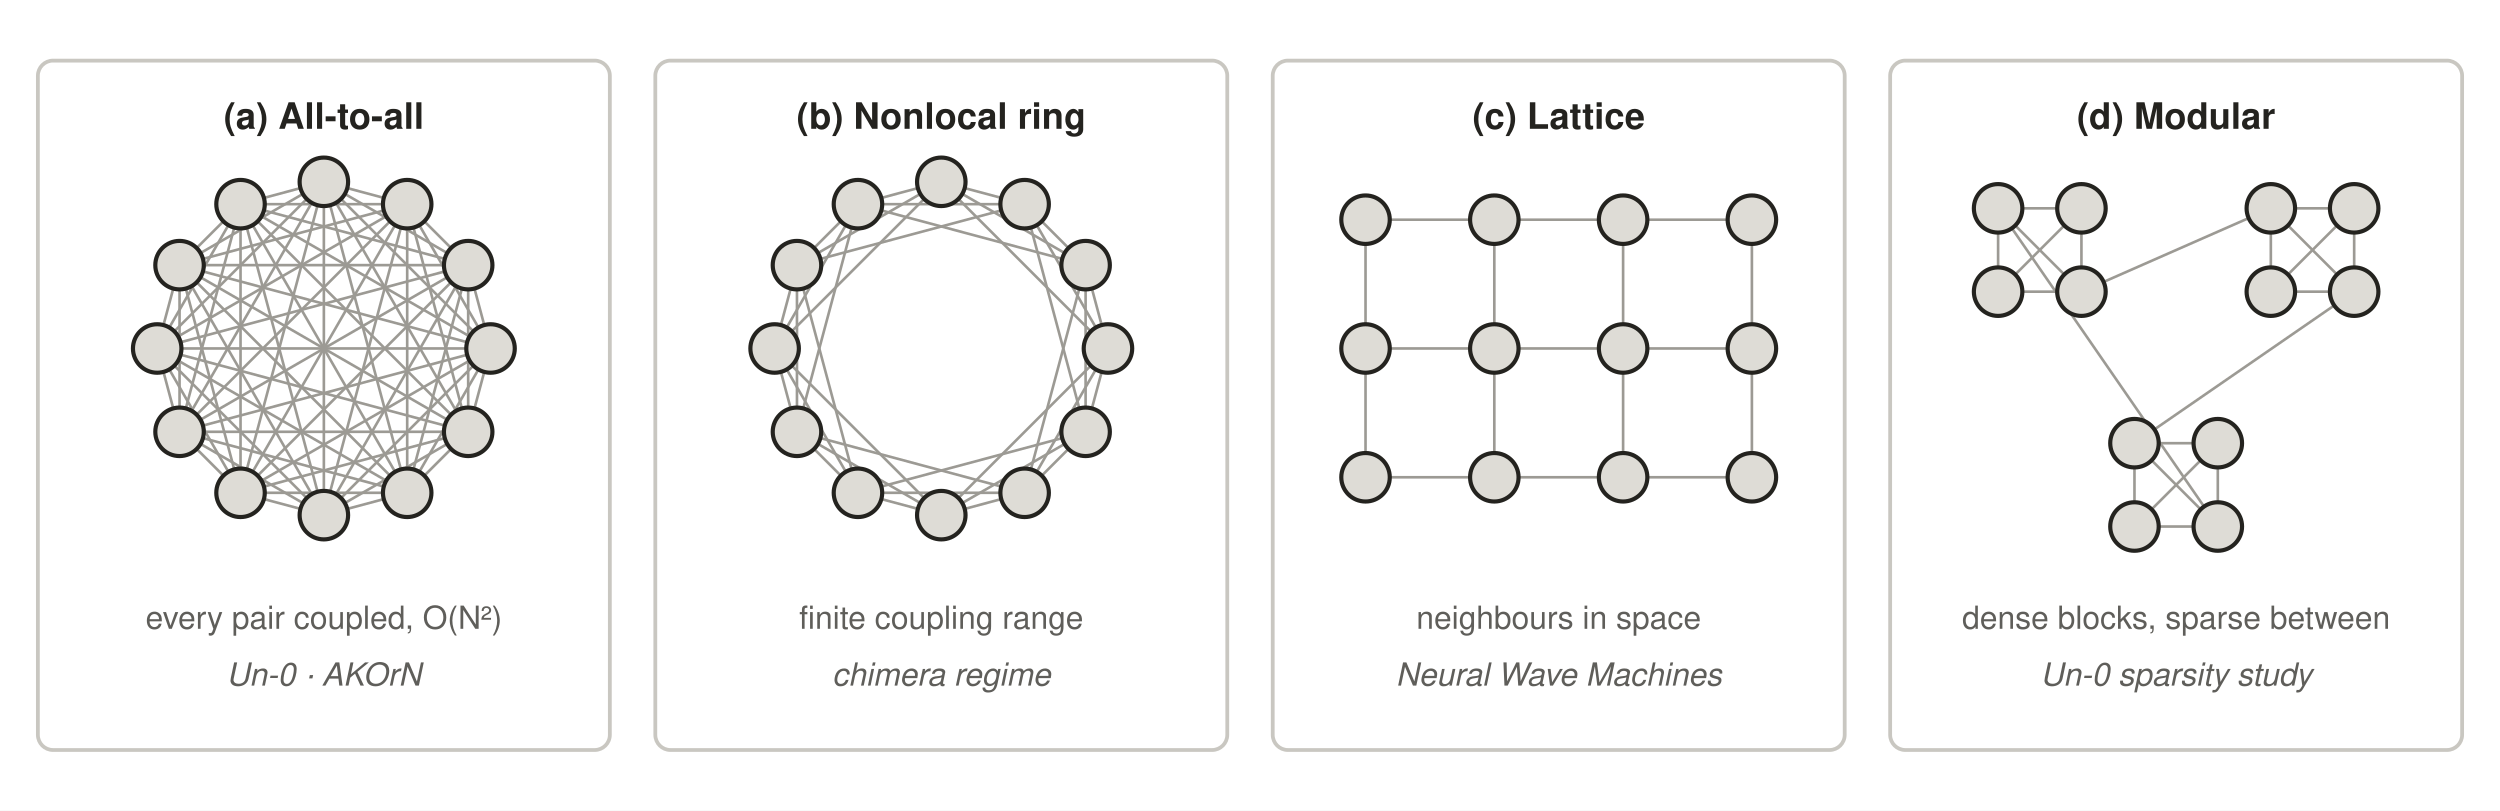
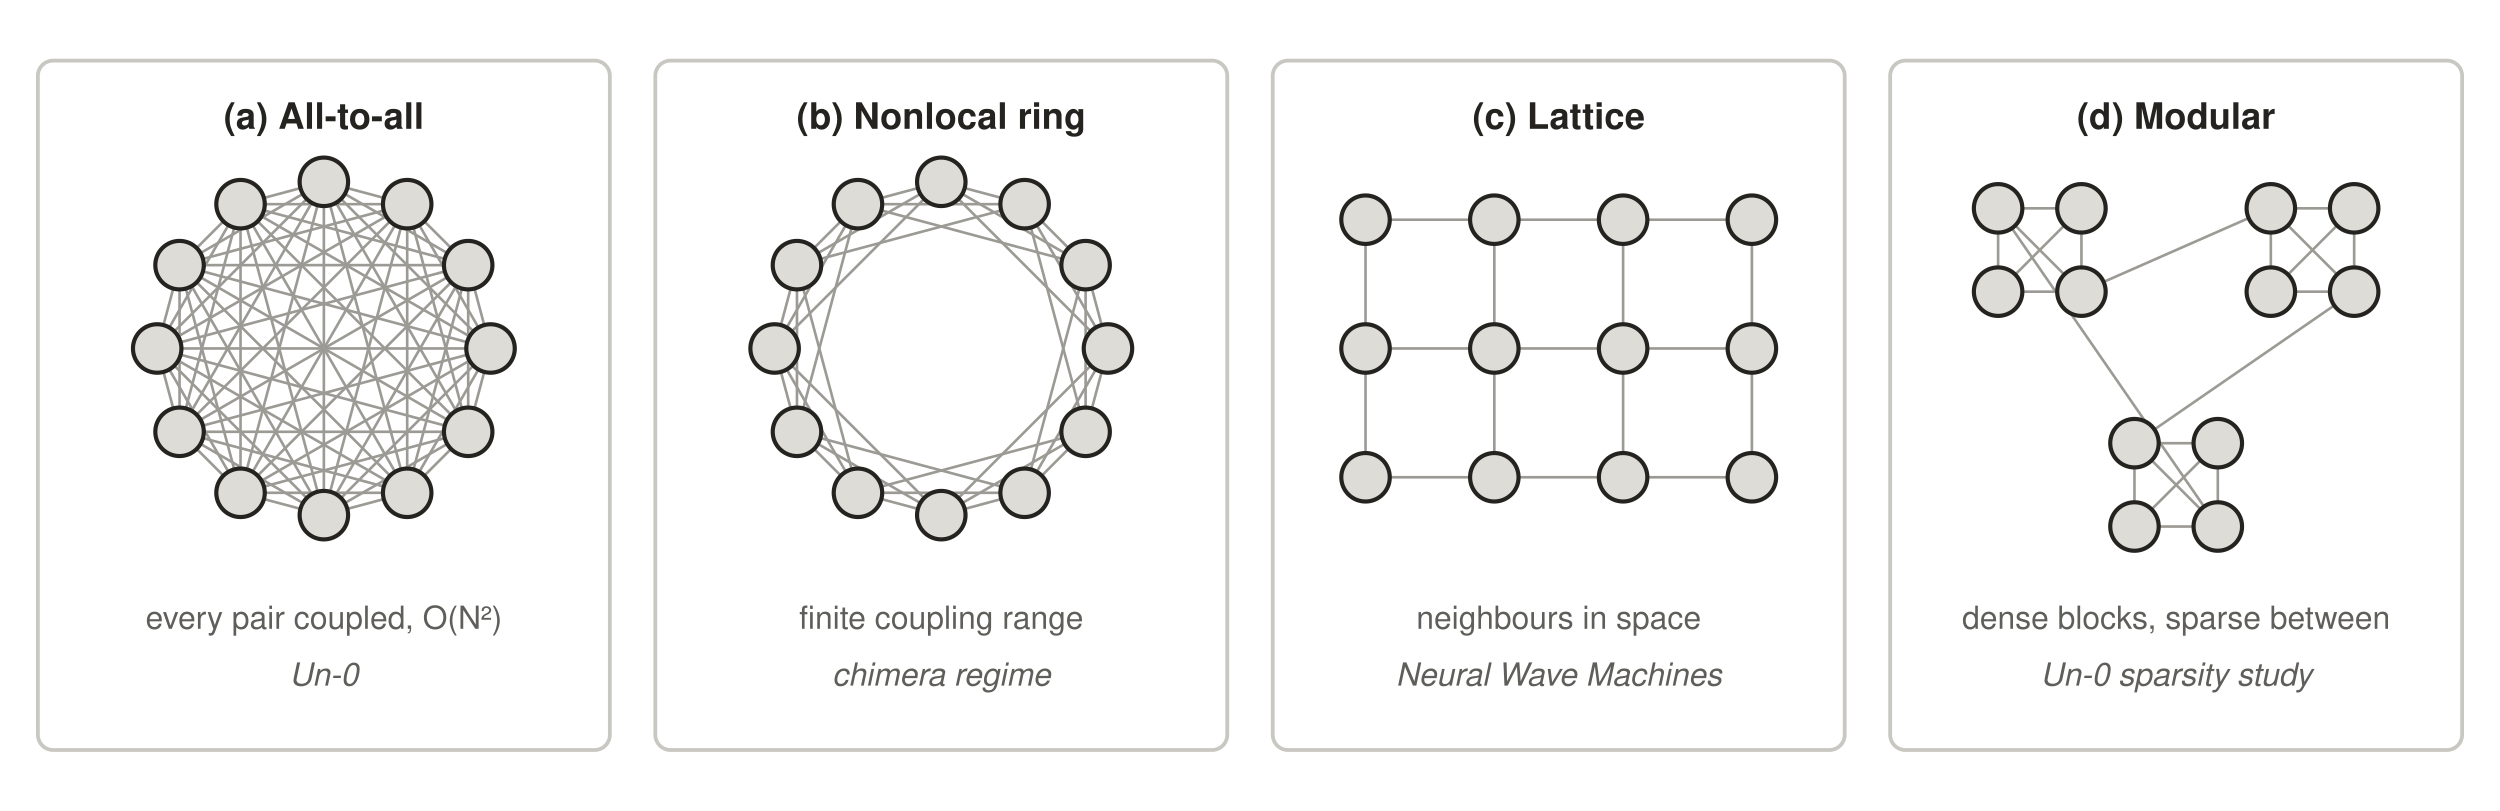
<svg xmlns="http://www.w3.org/2000/svg" width="660" height="214" viewBox="0 0 660 214" font-family="Helvetica, Arial, sans-serif">
  <rect width="660" height="214" fill="#FFFFFF" />
  <rect x="10.0" y="16" width="151.0" height="182" rx="4" fill="#FFFFFF" stroke="#C9C7C1" stroke-width="1" />
  <text x="85.5" y="34" text-anchor="middle" font-size="9.6" fill="#24231F" font-weight="bold" font-style="normal">(a) All-to-all</text>
  <line x1="85.5" y1="48.0" x2="107.5" y2="53.9" stroke="#9C9A94" stroke-width="0.7" stroke-linecap="round" />
  <line x1="85.5" y1="48.0" x2="123.6" y2="70.0" stroke="#9C9A94" stroke-width="0.7" stroke-linecap="round" />
  <line x1="85.5" y1="48.0" x2="129.5" y2="92.0" stroke="#9C9A94" stroke-width="0.7" stroke-linecap="round" />
  <line x1="85.5" y1="48.0" x2="123.6" y2="114.0" stroke="#9C9A94" stroke-width="0.7" stroke-linecap="round" />
  <line x1="85.5" y1="48.0" x2="107.5" y2="130.1" stroke="#9C9A94" stroke-width="0.7" stroke-linecap="round" />
  <line x1="85.5" y1="48.0" x2="85.5" y2="136.0" stroke="#9C9A94" stroke-width="0.7" stroke-linecap="round" />
  <line x1="85.5" y1="48.0" x2="63.5" y2="130.1" stroke="#9C9A94" stroke-width="0.7" stroke-linecap="round" />
  <line x1="85.5" y1="48.0" x2="47.4" y2="114.0" stroke="#9C9A94" stroke-width="0.7" stroke-linecap="round" />
  <line x1="85.5" y1="48.0" x2="41.5" y2="92.0" stroke="#9C9A94" stroke-width="0.7" stroke-linecap="round" />
  <line x1="85.5" y1="48.0" x2="47.4" y2="70.0" stroke="#9C9A94" stroke-width="0.7" stroke-linecap="round" />
  <line x1="85.5" y1="48.0" x2="63.5" y2="53.9" stroke="#9C9A94" stroke-width="0.7" stroke-linecap="round" />
  <line x1="107.5" y1="53.9" x2="123.6" y2="70.0" stroke="#9C9A94" stroke-width="0.7" stroke-linecap="round" />
  <line x1="107.5" y1="53.9" x2="129.5" y2="92.0" stroke="#9C9A94" stroke-width="0.7" stroke-linecap="round" />
  <line x1="107.5" y1="53.9" x2="123.6" y2="114.0" stroke="#9C9A94" stroke-width="0.7" stroke-linecap="round" />
  <line x1="107.5" y1="53.9" x2="107.5" y2="130.1" stroke="#9C9A94" stroke-width="0.7" stroke-linecap="round" />
  <line x1="107.5" y1="53.9" x2="85.5" y2="136.0" stroke="#9C9A94" stroke-width="0.7" stroke-linecap="round" />
  <line x1="107.5" y1="53.9" x2="63.5" y2="130.1" stroke="#9C9A94" stroke-width="0.7" stroke-linecap="round" />
  <line x1="107.5" y1="53.9" x2="47.4" y2="114.0" stroke="#9C9A94" stroke-width="0.7" stroke-linecap="round" />
  <line x1="107.5" y1="53.9" x2="41.5" y2="92.0" stroke="#9C9A94" stroke-width="0.7" stroke-linecap="round" />
  <line x1="107.5" y1="53.9" x2="47.4" y2="70.0" stroke="#9C9A94" stroke-width="0.7" stroke-linecap="round" />
  <line x1="107.5" y1="53.9" x2="63.5" y2="53.9" stroke="#9C9A94" stroke-width="0.7" stroke-linecap="round" />
  <line x1="123.6" y1="70.0" x2="129.5" y2="92.0" stroke="#9C9A94" stroke-width="0.7" stroke-linecap="round" />
  <line x1="123.6" y1="70.0" x2="123.6" y2="114.0" stroke="#9C9A94" stroke-width="0.7" stroke-linecap="round" />
  <line x1="123.6" y1="70.0" x2="107.5" y2="130.1" stroke="#9C9A94" stroke-width="0.7" stroke-linecap="round" />
  <line x1="123.6" y1="70.0" x2="85.5" y2="136.0" stroke="#9C9A94" stroke-width="0.7" stroke-linecap="round" />
  <line x1="123.6" y1="70.0" x2="63.5" y2="130.1" stroke="#9C9A94" stroke-width="0.7" stroke-linecap="round" />
  <line x1="123.6" y1="70.0" x2="47.4" y2="114.0" stroke="#9C9A94" stroke-width="0.7" stroke-linecap="round" />
  <line x1="123.6" y1="70.0" x2="41.5" y2="92.0" stroke="#9C9A94" stroke-width="0.7" stroke-linecap="round" />
  <line x1="123.6" y1="70.0" x2="47.4" y2="70.0" stroke="#9C9A94" stroke-width="0.7" stroke-linecap="round" />
  <line x1="123.6" y1="70.0" x2="63.5" y2="53.9" stroke="#9C9A94" stroke-width="0.7" stroke-linecap="round" />
  <line x1="129.5" y1="92.0" x2="123.6" y2="114.0" stroke="#9C9A94" stroke-width="0.7" stroke-linecap="round" />
  <line x1="129.5" y1="92.0" x2="107.5" y2="130.1" stroke="#9C9A94" stroke-width="0.7" stroke-linecap="round" />
  <line x1="129.5" y1="92.0" x2="85.5" y2="136.0" stroke="#9C9A94" stroke-width="0.7" stroke-linecap="round" />
  <line x1="129.5" y1="92.0" x2="63.5" y2="130.1" stroke="#9C9A94" stroke-width="0.7" stroke-linecap="round" />
  <line x1="129.5" y1="92.0" x2="47.4" y2="114.0" stroke="#9C9A94" stroke-width="0.7" stroke-linecap="round" />
  <line x1="129.5" y1="92.0" x2="41.5" y2="92.0" stroke="#9C9A94" stroke-width="0.7" stroke-linecap="round" />
  <line x1="129.5" y1="92.0" x2="47.4" y2="70.0" stroke="#9C9A94" stroke-width="0.7" stroke-linecap="round" />
  <line x1="129.5" y1="92.0" x2="63.5" y2="53.9" stroke="#9C9A94" stroke-width="0.7" stroke-linecap="round" />
  <line x1="123.6" y1="114.0" x2="107.5" y2="130.1" stroke="#9C9A94" stroke-width="0.7" stroke-linecap="round" />
  <line x1="123.6" y1="114.0" x2="85.5" y2="136.0" stroke="#9C9A94" stroke-width="0.7" stroke-linecap="round" />
  <line x1="123.6" y1="114.0" x2="63.5" y2="130.1" stroke="#9C9A94" stroke-width="0.7" stroke-linecap="round" />
  <line x1="123.6" y1="114.0" x2="47.4" y2="114.0" stroke="#9C9A94" stroke-width="0.7" stroke-linecap="round" />
  <line x1="123.6" y1="114.0" x2="41.5" y2="92.0" stroke="#9C9A94" stroke-width="0.7" stroke-linecap="round" />
  <line x1="123.6" y1="114.0" x2="47.4" y2="70.0" stroke="#9C9A94" stroke-width="0.7" stroke-linecap="round" />
  <line x1="123.6" y1="114.0" x2="63.5" y2="53.9" stroke="#9C9A94" stroke-width="0.7" stroke-linecap="round" />
  <line x1="107.5" y1="130.1" x2="85.5" y2="136.0" stroke="#9C9A94" stroke-width="0.7" stroke-linecap="round" />
  <line x1="107.5" y1="130.1" x2="63.5" y2="130.1" stroke="#9C9A94" stroke-width="0.7" stroke-linecap="round" />
  <line x1="107.5" y1="130.1" x2="47.4" y2="114.0" stroke="#9C9A94" stroke-width="0.7" stroke-linecap="round" />
  <line x1="107.5" y1="130.1" x2="41.5" y2="92.0" stroke="#9C9A94" stroke-width="0.7" stroke-linecap="round" />
  <line x1="107.5" y1="130.1" x2="47.4" y2="70.0" stroke="#9C9A94" stroke-width="0.7" stroke-linecap="round" />
  <line x1="107.5" y1="130.1" x2="63.5" y2="53.9" stroke="#9C9A94" stroke-width="0.7" stroke-linecap="round" />
  <line x1="85.5" y1="136.0" x2="63.5" y2="130.1" stroke="#9C9A94" stroke-width="0.7" stroke-linecap="round" />
  <line x1="85.5" y1="136.0" x2="47.4" y2="114.0" stroke="#9C9A94" stroke-width="0.7" stroke-linecap="round" />
  <line x1="85.5" y1="136.0" x2="41.5" y2="92.0" stroke="#9C9A94" stroke-width="0.7" stroke-linecap="round" />
  <line x1="85.5" y1="136.0" x2="47.4" y2="70.0" stroke="#9C9A94" stroke-width="0.7" stroke-linecap="round" />
  <line x1="85.5" y1="136.0" x2="63.5" y2="53.9" stroke="#9C9A94" stroke-width="0.7" stroke-linecap="round" />
  <line x1="63.5" y1="130.1" x2="47.4" y2="114.0" stroke="#9C9A94" stroke-width="0.7" stroke-linecap="round" />
  <line x1="63.5" y1="130.1" x2="41.5" y2="92.0" stroke="#9C9A94" stroke-width="0.7" stroke-linecap="round" />
  <line x1="63.5" y1="130.1" x2="47.4" y2="70.0" stroke="#9C9A94" stroke-width="0.7" stroke-linecap="round" />
  <line x1="63.5" y1="130.1" x2="63.5" y2="53.9" stroke="#9C9A94" stroke-width="0.7" stroke-linecap="round" />
  <line x1="47.4" y1="114.0" x2="41.5" y2="92.0" stroke="#9C9A94" stroke-width="0.7" stroke-linecap="round" />
  <line x1="47.4" y1="114.0" x2="47.4" y2="70.0" stroke="#9C9A94" stroke-width="0.7" stroke-linecap="round" />
  <line x1="47.4" y1="114.0" x2="63.5" y2="53.9" stroke="#9C9A94" stroke-width="0.7" stroke-linecap="round" />
  <line x1="41.5" y1="92.0" x2="47.4" y2="70.0" stroke="#9C9A94" stroke-width="0.7" stroke-linecap="round" />
  <line x1="41.5" y1="92.0" x2="63.5" y2="53.9" stroke="#9C9A94" stroke-width="0.7" stroke-linecap="round" />
  <line x1="47.4" y1="70.0" x2="63.5" y2="53.9" stroke="#9C9A94" stroke-width="0.7" stroke-linecap="round" />
  <circle cx="85.5" cy="48.0" r="6.4" fill="#DEDCD6" stroke="#24231F" stroke-width="1.1" />
  <circle cx="107.5" cy="53.9" r="6.4" fill="#DEDCD6" stroke="#24231F" stroke-width="1.1" />
  <circle cx="123.6" cy="70.0" r="6.4" fill="#DEDCD6" stroke="#24231F" stroke-width="1.1" />
  <circle cx="129.5" cy="92.0" r="6.4" fill="#DEDCD6" stroke="#24231F" stroke-width="1.1" />
  <circle cx="123.6" cy="114.0" r="6.4" fill="#DEDCD6" stroke="#24231F" stroke-width="1.1" />
  <circle cx="107.5" cy="130.1" r="6.4" fill="#DEDCD6" stroke="#24231F" stroke-width="1.1" />
  <circle cx="85.5" cy="136.0" r="6.4" fill="#DEDCD6" stroke="#24231F" stroke-width="1.1" />
  <circle cx="63.5" cy="130.1" r="6.4" fill="#DEDCD6" stroke="#24231F" stroke-width="1.1" />
  <circle cx="47.4" cy="114.0" r="6.4" fill="#DEDCD6" stroke="#24231F" stroke-width="1.1" />
  <circle cx="41.5" cy="92.0" r="6.4" fill="#DEDCD6" stroke="#24231F" stroke-width="1.1" />
  <circle cx="47.4" cy="70.0" r="6.4" fill="#DEDCD6" stroke="#24231F" stroke-width="1.1" />
  <circle cx="63.5" cy="53.9" r="6.4" fill="#DEDCD6" stroke="#24231F" stroke-width="1.1" />
  <text x="85.5" y="166" text-anchor="middle" font-size="8.4" fill="#5F5E5A" font-weight="normal" font-style="normal">every pair coupled, O(N²)</text>
-   <text x="85.5" y="181" text-anchor="middle" font-size="8.4" fill="#5F5E5A" font-weight="normal" font-style="italic">Un-0 · AKOrN</text>
+   <text x="85.5" y="181" text-anchor="middle" font-size="8.4" fill="#5F5E5A" font-weight="normal" font-style="italic">Un-0</text>
  <rect x="173.0" y="16" width="151.0" height="182" rx="4" fill="#FFFFFF" stroke="#C9C7C1" stroke-width="1" />
  <text x="248.5" y="34" text-anchor="middle" font-size="9.6" fill="#24231F" font-weight="bold" font-style="normal">(b) Nonlocal ring</text>
  <line x1="248.5" y1="48.0" x2="270.5" y2="53.9" stroke="#9C9A94" stroke-width="0.7" stroke-linecap="round" />
  <line x1="248.5" y1="48.0" x2="286.6" y2="70.0" stroke="#9C9A94" stroke-width="0.7" stroke-linecap="round" />
  <line x1="248.5" y1="48.0" x2="292.5" y2="92.0" stroke="#9C9A94" stroke-width="0.7" stroke-linecap="round" />
  <line x1="270.5" y1="53.9" x2="286.6" y2="70.0" stroke="#9C9A94" stroke-width="0.7" stroke-linecap="round" />
  <line x1="270.5" y1="53.9" x2="292.5" y2="92.0" stroke="#9C9A94" stroke-width="0.7" stroke-linecap="round" />
  <line x1="270.5" y1="53.9" x2="286.6" y2="114.0" stroke="#9C9A94" stroke-width="0.7" stroke-linecap="round" />
  <line x1="286.6" y1="70.0" x2="292.5" y2="92.0" stroke="#9C9A94" stroke-width="0.7" stroke-linecap="round" />
  <line x1="286.6" y1="70.0" x2="286.6" y2="114.0" stroke="#9C9A94" stroke-width="0.7" stroke-linecap="round" />
  <line x1="286.6" y1="70.0" x2="270.5" y2="130.1" stroke="#9C9A94" stroke-width="0.7" stroke-linecap="round" />
  <line x1="292.5" y1="92.0" x2="286.6" y2="114.0" stroke="#9C9A94" stroke-width="0.7" stroke-linecap="round" />
  <line x1="292.5" y1="92.0" x2="270.5" y2="130.1" stroke="#9C9A94" stroke-width="0.7" stroke-linecap="round" />
  <line x1="292.5" y1="92.0" x2="248.5" y2="136.0" stroke="#9C9A94" stroke-width="0.7" stroke-linecap="round" />
  <line x1="286.6" y1="114.0" x2="270.5" y2="130.1" stroke="#9C9A94" stroke-width="0.7" stroke-linecap="round" />
  <line x1="286.6" y1="114.0" x2="248.5" y2="136.0" stroke="#9C9A94" stroke-width="0.7" stroke-linecap="round" />
  <line x1="286.6" y1="114.0" x2="226.5" y2="130.1" stroke="#9C9A94" stroke-width="0.7" stroke-linecap="round" />
  <line x1="270.5" y1="130.1" x2="248.5" y2="136.0" stroke="#9C9A94" stroke-width="0.7" stroke-linecap="round" />
  <line x1="270.5" y1="130.1" x2="226.5" y2="130.1" stroke="#9C9A94" stroke-width="0.7" stroke-linecap="round" />
  <line x1="270.5" y1="130.1" x2="210.4" y2="114.0" stroke="#9C9A94" stroke-width="0.7" stroke-linecap="round" />
  <line x1="248.5" y1="136.0" x2="226.5" y2="130.1" stroke="#9C9A94" stroke-width="0.7" stroke-linecap="round" />
  <line x1="248.5" y1="136.0" x2="210.4" y2="114.0" stroke="#9C9A94" stroke-width="0.7" stroke-linecap="round" />
  <line x1="248.5" y1="136.0" x2="204.5" y2="92.0" stroke="#9C9A94" stroke-width="0.7" stroke-linecap="round" />
  <line x1="226.5" y1="130.1" x2="210.4" y2="114.0" stroke="#9C9A94" stroke-width="0.7" stroke-linecap="round" />
  <line x1="226.5" y1="130.1" x2="204.5" y2="92.0" stroke="#9C9A94" stroke-width="0.7" stroke-linecap="round" />
  <line x1="226.5" y1="130.1" x2="210.4" y2="70.0" stroke="#9C9A94" stroke-width="0.7" stroke-linecap="round" />
  <line x1="210.4" y1="114.0" x2="204.5" y2="92.0" stroke="#9C9A94" stroke-width="0.7" stroke-linecap="round" />
  <line x1="210.4" y1="114.0" x2="210.4" y2="70.0" stroke="#9C9A94" stroke-width="0.7" stroke-linecap="round" />
  <line x1="210.4" y1="114.0" x2="226.5" y2="53.9" stroke="#9C9A94" stroke-width="0.7" stroke-linecap="round" />
  <line x1="204.5" y1="92.0" x2="210.4" y2="70.0" stroke="#9C9A94" stroke-width="0.7" stroke-linecap="round" />
  <line x1="204.5" y1="92.0" x2="226.5" y2="53.9" stroke="#9C9A94" stroke-width="0.7" stroke-linecap="round" />
  <line x1="204.5" y1="92.0" x2="248.5" y2="48.0" stroke="#9C9A94" stroke-width="0.7" stroke-linecap="round" />
  <line x1="210.4" y1="70.0" x2="226.5" y2="53.9" stroke="#9C9A94" stroke-width="0.7" stroke-linecap="round" />
  <line x1="210.4" y1="70.0" x2="248.5" y2="48.0" stroke="#9C9A94" stroke-width="0.7" stroke-linecap="round" />
  <line x1="210.4" y1="70.0" x2="270.5" y2="53.9" stroke="#9C9A94" stroke-width="0.7" stroke-linecap="round" />
  <line x1="226.5" y1="53.9" x2="248.5" y2="48.0" stroke="#9C9A94" stroke-width="0.7" stroke-linecap="round" />
  <line x1="226.5" y1="53.9" x2="270.5" y2="53.9" stroke="#9C9A94" stroke-width="0.7" stroke-linecap="round" />
  <line x1="226.5" y1="53.9" x2="286.6" y2="70.0" stroke="#9C9A94" stroke-width="0.7" stroke-linecap="round" />
  <circle cx="248.5" cy="48.0" r="6.4" fill="#DEDCD6" stroke="#24231F" stroke-width="1.1" />
  <circle cx="270.5" cy="53.9" r="6.4" fill="#DEDCD6" stroke="#24231F" stroke-width="1.1" />
  <circle cx="286.6" cy="70.0" r="6.4" fill="#DEDCD6" stroke="#24231F" stroke-width="1.1" />
  <circle cx="292.5" cy="92.0" r="6.4" fill="#DEDCD6" stroke="#24231F" stroke-width="1.1" />
  <circle cx="286.6" cy="114.0" r="6.4" fill="#DEDCD6" stroke="#24231F" stroke-width="1.1" />
  <circle cx="270.5" cy="130.1" r="6.4" fill="#DEDCD6" stroke="#24231F" stroke-width="1.1" />
  <circle cx="248.5" cy="136.0" r="6.4" fill="#DEDCD6" stroke="#24231F" stroke-width="1.1" />
  <circle cx="226.5" cy="130.1" r="6.4" fill="#DEDCD6" stroke="#24231F" stroke-width="1.1" />
  <circle cx="210.4" cy="114.0" r="6.4" fill="#DEDCD6" stroke="#24231F" stroke-width="1.1" />
  <circle cx="204.5" cy="92.0" r="6.4" fill="#DEDCD6" stroke="#24231F" stroke-width="1.1" />
  <circle cx="210.4" cy="70.0" r="6.4" fill="#DEDCD6" stroke="#24231F" stroke-width="1.1" />
  <circle cx="226.5" cy="53.9" r="6.4" fill="#DEDCD6" stroke="#24231F" stroke-width="1.1" />
  <text x="248.5" y="166" text-anchor="middle" font-size="8.4" fill="#5F5E5A" font-weight="normal" font-style="normal">finite coupling range</text>
  <text x="248.5" y="181" text-anchor="middle" font-size="8.4" fill="#5F5E5A" font-weight="normal" font-style="italic">chimera regime</text>
  <rect x="336.0" y="16" width="151.0" height="182" rx="4" fill="#FFFFFF" stroke="#C9C7C1" stroke-width="1" />
  <text x="411.5" y="34" text-anchor="middle" font-size="9.6" fill="#24231F" font-weight="bold" font-style="normal">(c) Lattice</text>
  <line x1="360.5" y1="58" x2="394.5" y2="58" stroke="#9C9A94" stroke-width="0.7" stroke-linecap="round" />
  <line x1="360.5" y1="58" x2="360.5" y2="92" stroke="#9C9A94" stroke-width="0.7" stroke-linecap="round" />
  <line x1="394.5" y1="58" x2="428.5" y2="58" stroke="#9C9A94" stroke-width="0.7" stroke-linecap="round" />
  <line x1="394.5" y1="58" x2="394.5" y2="92" stroke="#9C9A94" stroke-width="0.7" stroke-linecap="round" />
  <line x1="428.5" y1="58" x2="462.5" y2="58" stroke="#9C9A94" stroke-width="0.7" stroke-linecap="round" />
  <line x1="428.5" y1="58" x2="428.5" y2="92" stroke="#9C9A94" stroke-width="0.7" stroke-linecap="round" />
  <line x1="462.5" y1="58" x2="462.5" y2="92" stroke="#9C9A94" stroke-width="0.7" stroke-linecap="round" />
  <line x1="360.5" y1="92" x2="394.5" y2="92" stroke="#9C9A94" stroke-width="0.7" stroke-linecap="round" />
  <line x1="360.5" y1="92" x2="360.5" y2="126" stroke="#9C9A94" stroke-width="0.7" stroke-linecap="round" />
  <line x1="394.5" y1="92" x2="428.5" y2="92" stroke="#9C9A94" stroke-width="0.7" stroke-linecap="round" />
  <line x1="394.5" y1="92" x2="394.5" y2="126" stroke="#9C9A94" stroke-width="0.7" stroke-linecap="round" />
  <line x1="428.5" y1="92" x2="462.5" y2="92" stroke="#9C9A94" stroke-width="0.7" stroke-linecap="round" />
  <line x1="428.5" y1="92" x2="428.5" y2="126" stroke="#9C9A94" stroke-width="0.7" stroke-linecap="round" />
  <line x1="462.5" y1="92" x2="462.5" y2="126" stroke="#9C9A94" stroke-width="0.7" stroke-linecap="round" />
  <line x1="360.5" y1="126" x2="394.5" y2="126" stroke="#9C9A94" stroke-width="0.7" stroke-linecap="round" />
  <line x1="394.5" y1="126" x2="428.5" y2="126" stroke="#9C9A94" stroke-width="0.7" stroke-linecap="round" />
  <line x1="428.5" y1="126" x2="462.5" y2="126" stroke="#9C9A94" stroke-width="0.7" stroke-linecap="round" />
  <circle cx="360.5" cy="58" r="6.4" fill="#DEDCD6" stroke="#24231F" stroke-width="1.1" />
  <circle cx="394.5" cy="58" r="6.4" fill="#DEDCD6" stroke="#24231F" stroke-width="1.1" />
  <circle cx="428.5" cy="58" r="6.4" fill="#DEDCD6" stroke="#24231F" stroke-width="1.1" />
  <circle cx="462.5" cy="58" r="6.4" fill="#DEDCD6" stroke="#24231F" stroke-width="1.1" />
  <circle cx="360.5" cy="92" r="6.4" fill="#DEDCD6" stroke="#24231F" stroke-width="1.1" />
  <circle cx="394.5" cy="92" r="6.4" fill="#DEDCD6" stroke="#24231F" stroke-width="1.1" />
  <circle cx="428.5" cy="92" r="6.4" fill="#DEDCD6" stroke="#24231F" stroke-width="1.1" />
  <circle cx="462.5" cy="92" r="6.4" fill="#DEDCD6" stroke="#24231F" stroke-width="1.1" />
  <circle cx="360.5" cy="126" r="6.4" fill="#DEDCD6" stroke="#24231F" stroke-width="1.1" />
  <circle cx="394.5" cy="126" r="6.4" fill="#DEDCD6" stroke="#24231F" stroke-width="1.1" />
  <circle cx="428.5" cy="126" r="6.4" fill="#DEDCD6" stroke="#24231F" stroke-width="1.1" />
  <circle cx="462.5" cy="126" r="6.4" fill="#DEDCD6" stroke="#24231F" stroke-width="1.1" />
  <text x="411.5" y="166" text-anchor="middle" font-size="8.4" fill="#5F5E5A" font-weight="normal" font-style="normal">neighbours in space</text>
  <text x="411.5" y="181" text-anchor="middle" font-size="8.4" fill="#5F5E5A" font-weight="normal" font-style="italic">Neural Wave Machines</text>
  <rect x="499.0" y="16" width="151.0" height="182" rx="4" fill="#FFFFFF" stroke="#C9C7C1" stroke-width="1" />
  <text x="574.5" y="34" text-anchor="middle" font-size="9.6" fill="#24231F" font-weight="bold" font-style="normal">(d) Modular</text>
  <line x1="527.5" y1="55" x2="549.5" y2="55" stroke="#9C9A94" stroke-width="0.7" stroke-linecap="round" />
  <line x1="527.5" y1="55" x2="527.5" y2="77" stroke="#9C9A94" stroke-width="0.7" stroke-linecap="round" />
  <line x1="527.5" y1="55" x2="549.5" y2="77" stroke="#9C9A94" stroke-width="0.7" stroke-linecap="round" />
  <line x1="549.5" y1="55" x2="527.5" y2="77" stroke="#9C9A94" stroke-width="0.7" stroke-linecap="round" />
  <line x1="549.5" y1="55" x2="549.5" y2="77" stroke="#9C9A94" stroke-width="0.7" stroke-linecap="round" />
  <line x1="527.5" y1="77" x2="549.5" y2="77" stroke="#9C9A94" stroke-width="0.7" stroke-linecap="round" />
  <line x1="599.5" y1="55" x2="621.5" y2="55" stroke="#9C9A94" stroke-width="0.7" stroke-linecap="round" />
  <line x1="599.5" y1="55" x2="599.5" y2="77" stroke="#9C9A94" stroke-width="0.7" stroke-linecap="round" />
  <line x1="599.5" y1="55" x2="621.5" y2="77" stroke="#9C9A94" stroke-width="0.7" stroke-linecap="round" />
  <line x1="621.5" y1="55" x2="599.5" y2="77" stroke="#9C9A94" stroke-width="0.7" stroke-linecap="round" />
  <line x1="621.5" y1="55" x2="621.5" y2="77" stroke="#9C9A94" stroke-width="0.7" stroke-linecap="round" />
  <line x1="599.5" y1="77" x2="621.5" y2="77" stroke="#9C9A94" stroke-width="0.7" stroke-linecap="round" />
  <line x1="563.5" y1="117" x2="585.5" y2="117" stroke="#9C9A94" stroke-width="0.7" stroke-linecap="round" />
  <line x1="563.5" y1="117" x2="563.5" y2="139" stroke="#9C9A94" stroke-width="0.7" stroke-linecap="round" />
  <line x1="563.5" y1="117" x2="585.5" y2="139" stroke="#9C9A94" stroke-width="0.7" stroke-linecap="round" />
  <line x1="585.5" y1="117" x2="563.5" y2="139" stroke="#9C9A94" stroke-width="0.7" stroke-linecap="round" />
  <line x1="585.5" y1="117" x2="585.5" y2="139" stroke="#9C9A94" stroke-width="0.7" stroke-linecap="round" />
  <line x1="563.5" y1="139" x2="585.5" y2="139" stroke="#9C9A94" stroke-width="0.7" stroke-linecap="round" />
  <line x1="549.5" y1="77" x2="599.5" y2="55" stroke="#9C9A94" stroke-width="0.7" stroke-linecap="round" />
  <line x1="621.5" y1="77" x2="563.5" y2="117" stroke="#9C9A94" stroke-width="0.7" stroke-linecap="round" />
  <line x1="585.5" y1="139" x2="527.5" y2="55" stroke="#9C9A94" stroke-width="0.7" stroke-linecap="round" />
  <circle cx="527.5" cy="55" r="6.4" fill="#DEDCD6" stroke="#24231F" stroke-width="1.1" />
  <circle cx="549.5" cy="55" r="6.4" fill="#DEDCD6" stroke="#24231F" stroke-width="1.1" />
  <circle cx="527.5" cy="77" r="6.4" fill="#DEDCD6" stroke="#24231F" stroke-width="1.1" />
  <circle cx="549.5" cy="77" r="6.4" fill="#DEDCD6" stroke="#24231F" stroke-width="1.1" />
  <circle cx="599.5" cy="55" r="6.4" fill="#DEDCD6" stroke="#24231F" stroke-width="1.1" />
  <circle cx="621.5" cy="55" r="6.4" fill="#DEDCD6" stroke="#24231F" stroke-width="1.1" />
  <circle cx="599.5" cy="77" r="6.4" fill="#DEDCD6" stroke="#24231F" stroke-width="1.1" />
  <circle cx="621.5" cy="77" r="6.4" fill="#DEDCD6" stroke="#24231F" stroke-width="1.1" />
  <circle cx="563.5" cy="117" r="6.4" fill="#DEDCD6" stroke="#24231F" stroke-width="1.1" />
  <circle cx="585.5" cy="117" r="6.4" fill="#DEDCD6" stroke="#24231F" stroke-width="1.1" />
  <circle cx="563.5" cy="139" r="6.4" fill="#DEDCD6" stroke="#24231F" stroke-width="1.1" />
  <circle cx="585.5" cy="139" r="6.4" fill="#DEDCD6" stroke="#24231F" stroke-width="1.1" />
  <text x="574.5" y="166" text-anchor="middle" font-size="8.4" fill="#5F5E5A" font-weight="normal" font-style="normal">dense blocks, sparse between</text>
  <text x="574.5" y="181" text-anchor="middle" font-size="8.4" fill="#5F5E5A" font-weight="normal" font-style="italic">Un-0 sparsity study</text>
</svg>
